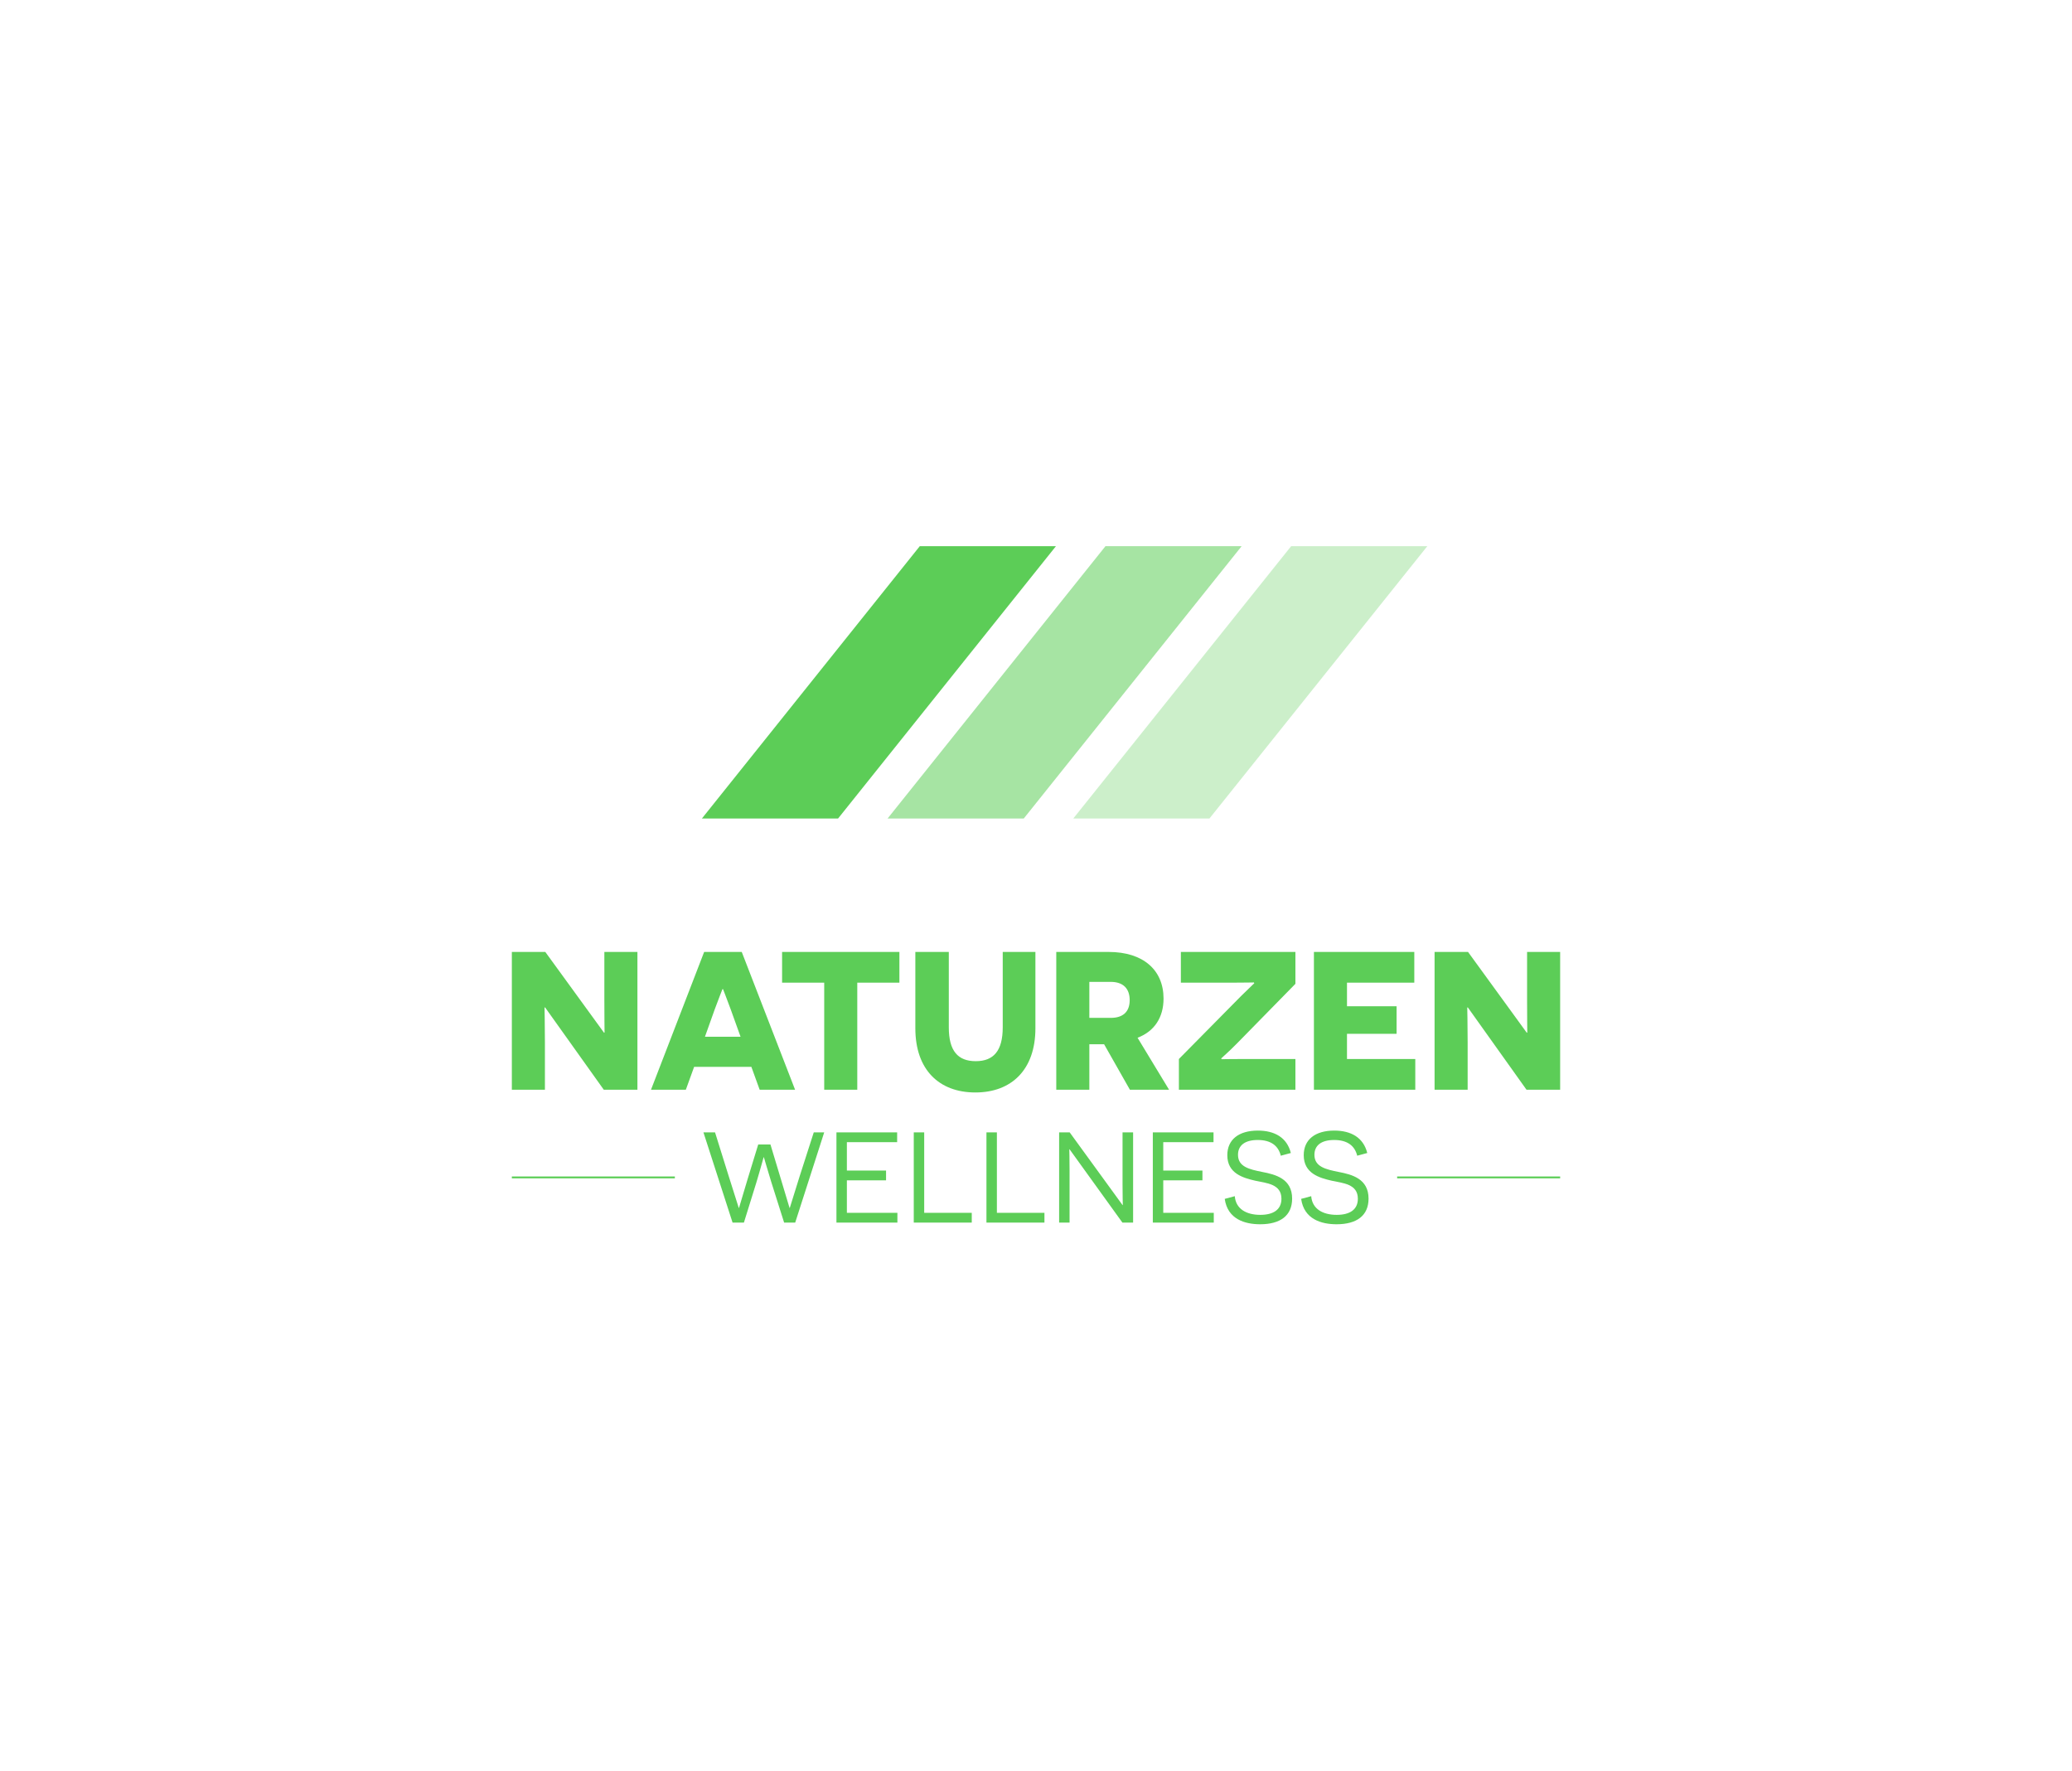
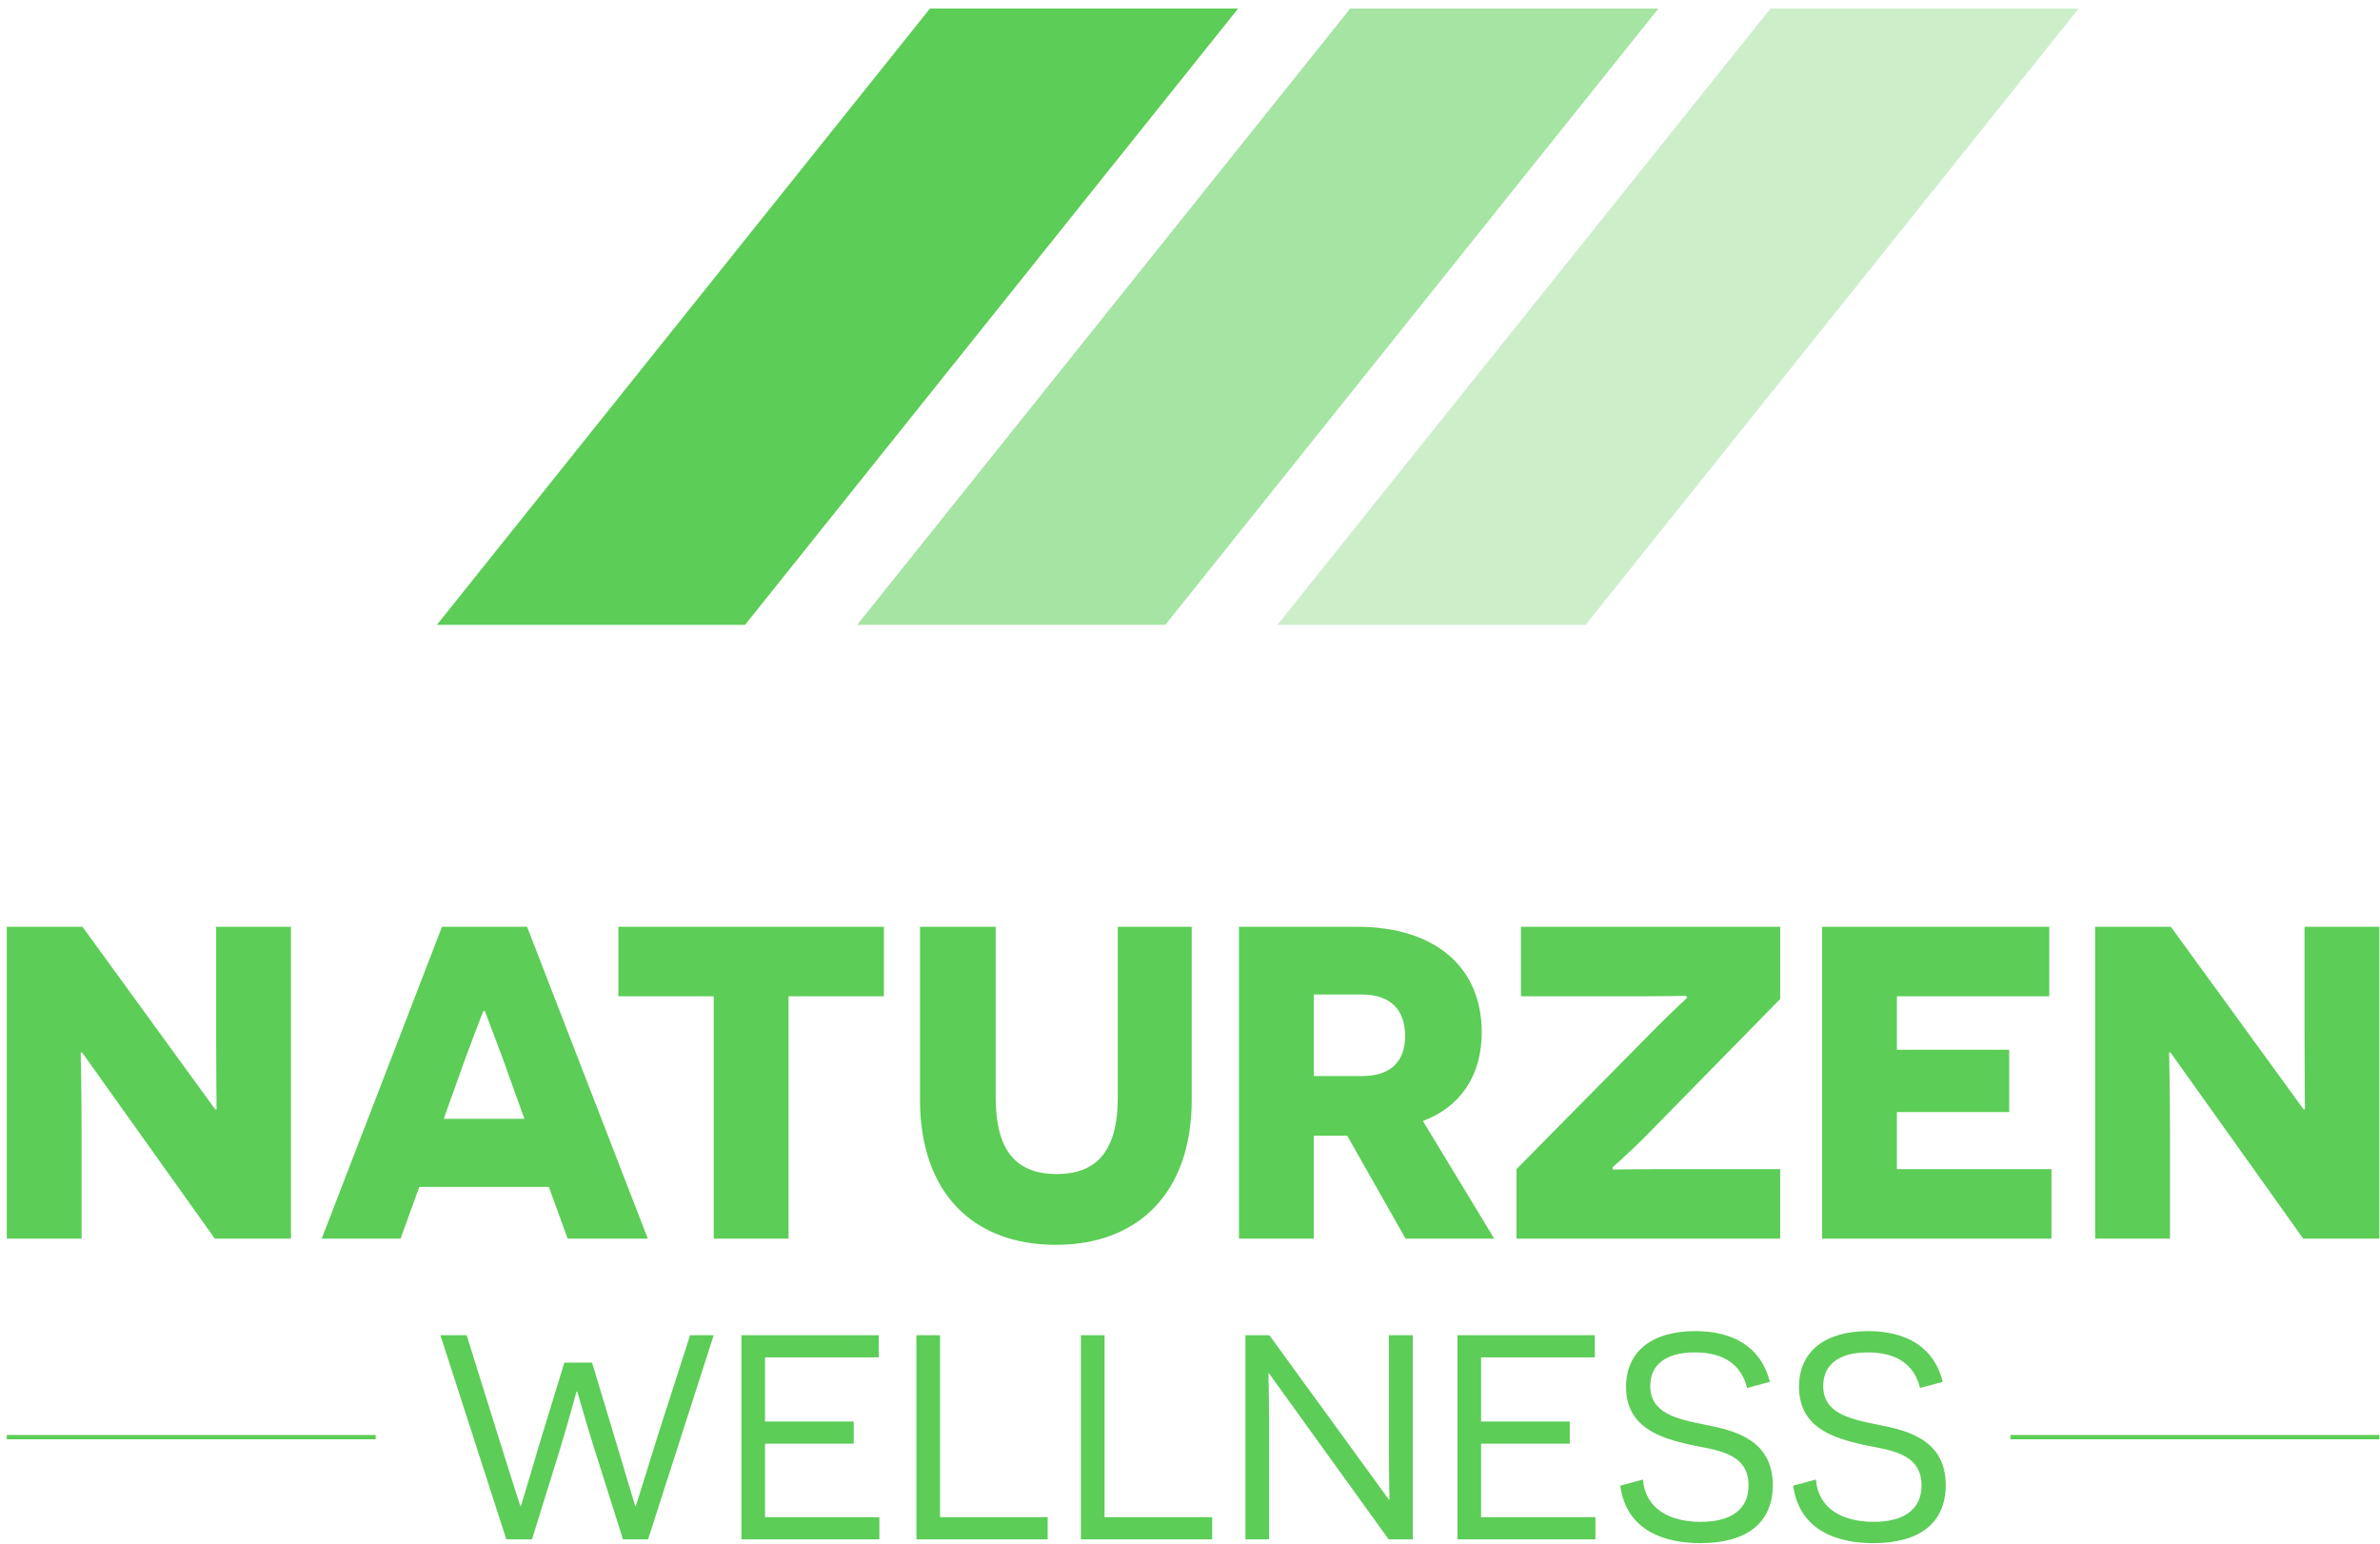
- <svg xmlns="http://www.w3.org/2000/svg" contrastcolor="4EC3E0" template="contrast" presentation="2.5" layouttype="above-text" id1="69" id2="68" companyname="Naturzen Wellness" viewBox="0 0 550 470">
-   <g fill="#005f86" stroke-miterlimit="10" font-family="none" font-weight="none" font-size="none" text-anchor="none" style="mix-blend-mode:normal">
-     <path d="M160.266 289.28h8.935v-36.572h-8.778v12.696c0 3.97.052 8.673.052 8.725h-.156l-15.57-21.421h-8.882v36.572h8.778v-12.539c0-4.754-.105-9.247-.105-9.3h.157zm39.185-6.06l2.195 6.06h9.404l-14.159-36.572h-9.979l-14.106 36.572h9.247l2.195-6.06zm-2.873-7.994h-9.457l2.613-7.314c1.149-3.03 1.985-5.277 2.037-5.33h.157c.052.053.888 2.352 2.038 5.382zm42.163-14.368v-8.15H207.6v8.15h11.182v28.422h8.777v-28.422zm36.102-8.15h-8.673v20.01c0 6.27-2.455 8.987-7.157 8.987-4.755 0-7.158-2.717-7.158-8.987v-20.01h-8.882v20.271c0 11.025 6.322 17.033 15.935 17.033 9.561 0 15.935-6.008 15.935-17.033zm25.079 36.572h10.397l-8.36-13.793c4.441-1.672 6.897-5.381 6.897-10.397 0-7.576-5.382-12.382-14.577-12.382h-13.898v36.572h8.778v-12.069h3.918zm-10.763-19.07v-9.56h5.642c3.396 0 5.068 1.828 5.068 4.858 0 3.083-1.776 4.702-5.015 4.702zm54.702-9.038v-8.464h-30.407v8.15h14.367c2.3 0 4.964-.052 5.016-.052l.104.209c0 .052-1.41 1.306-3.552 3.448L312.93 281.13v8.15h30.93v-8.15h-14.107c-3.187 0-5.433.052-5.485.052l-.105-.209c0-.052 1.88-1.62 4.232-4.023zm4.911 28.108h26.907v-8.15h-18.13v-6.688h13.167v-7.314H357.55v-6.27h17.868v-8.15h-26.646zm56.427 0h8.934v-36.572h-8.778v12.696c0 3.97.053 8.673.053 8.725h-.157l-15.57-21.421H380.8v36.572h8.778v-12.539c0-4.754-.105-9.247-.105-9.3h.157zM208.14 324.555h2.942l7.697-23.945h-2.771l-3.729 11.596c-1.163 3.729-2.6 8.381-2.634 8.45h-.068c-.034-.069-1.403-4.687-2.258-7.526l-2.805-9.305h-3.25l-2.84 9.27c-.854 2.874-2.223 7.492-2.257 7.56h-.068c-.034-.068-1.505-4.72-2.737-8.654l-3.558-11.391h-3.078l7.73 23.945h3.011l3.284-10.57c1.129-3.729 1.916-6.74 1.95-6.773h.068c.035.034.856 3.044 1.95 6.533zm13.889 0h16.18v-2.6h-13.41v-8.62h10.4v-2.6h-10.4v-7.526h13.342v-2.6h-16.112zm20.524 0h15.394v-2.6h-12.623V300.61h-2.77zm19.294 0h15.394v-2.6h-12.623V300.61h-2.771zm36.09 0h2.839V300.61h-2.805v13.683c0 2.77.068 5.576.068 5.61h-.068l-14.026-19.293h-2.805v23.945h2.771v-13.717c0-2.976-.068-5.713-.068-5.747h.068zm8.073 0h16.18v-2.6h-13.41v-8.62h10.4v-2.6h-10.4v-7.526h13.342v-2.6H306.01zm19.088-6.294c.753 5.405 5.37 6.739 9.407 6.739 5.337 0 8.484-2.292 8.484-6.807 0-5.269-4.379-6.397-7.936-7.082-3.421-.684-6.432-1.368-6.432-4.55 0-2.428 1.745-3.933 5.234-3.933 3.524 0 5.474 1.54 6.124 4.173l2.668-.718c-1.026-4.105-4.31-5.952-8.758-5.952-5.028 0-8.107 2.36-8.107 6.533 0 4.858 4.174 6.021 7.423 6.774 2.976.65 6.945.855 6.945 4.789 0 2.873-2.121 4.276-5.61 4.276-3.66 0-6.5-1.54-6.774-4.96zm20.285 0c.753 5.405 5.371 6.739 9.408 6.739 5.336 0 8.483-2.292 8.483-6.807 0-5.269-4.378-6.397-7.936-7.082-3.42-.684-6.431-1.368-6.431-4.55 0-2.428 1.744-3.933 5.234-3.933 3.523 0 5.473 1.54 6.123 4.173l2.668-.718c-1.026-4.105-4.31-5.952-8.757-5.952-5.029 0-8.107 2.36-8.107 6.533 0 4.858 4.173 6.021 7.423 6.774 2.976.65 6.944.855 6.944 4.789 0 2.873-2.12 4.276-5.61 4.276-3.66 0-6.5-1.54-6.773-4.96zM135.867 312.818v-.506h43.27v.506zm278.266-.506v.506h-43.27v-.506z" fill="#5ccd57" />
-     <g fill="#5ccd57">
-       <path d="M244.143 145h36.146l-57.834 72.292H186.31z" />
-       <path d="M293.433 145h36.146l-57.834 72.292H235.6z" opacity=".55" />
-       <path d="M342.723 145h36.146l-57.834 72.292H284.89z" opacity=".314" />
-     </g>
+ <svg xmlns="http://www.w3.org/2000/svg" contrastcolor="4EC3E0" template="contrast" presentation="2.5" layouttype="above-text" id1="69" id2="68" companyname="Naturzen Wellness" viewBox="0 0 278.981 181" width="279.133" height="181">
+   <g stroke-miterlimit="10" font-weight="none" font-size="none" text-anchor="none" style="mix-blend-mode:normal" font-family="none" fill="#5ccd57">
+     <path d="M25.116 145.28h8.935v-36.572h-8.778v12.696c0 3.97.052 8.673.052 8.725h-.156l-15.57-21.421H.717v36.572h8.778v-12.539c0-4.754-.105-9.247-.105-9.3h.157zm39.185-6.06l2.195 6.06H75.9l-14.159-36.572h-9.979L37.656 145.28h9.247l2.195-6.06zm-2.873-7.994h-9.457l2.613-7.314c1.149-3.03 1.985-5.277 2.037-5.33h.157c.052.053.888 2.352 2.038 5.382zm42.163-14.368v-8.15H72.45v8.15h11.182v28.422h8.777v-28.422zm36.102-8.15h-8.673v20.01c0 6.27-2.455 8.987-7.157 8.987-4.755 0-7.158-2.717-7.158-8.987v-20.01h-8.882v20.271c0 11.025 6.322 17.033 15.935 17.033 9.561 0 15.935-6.008 15.935-17.033zm25.079 36.572h10.397l-8.36-13.793c4.441-1.672 6.897-5.381 6.897-10.397 0-7.576-5.382-12.382-14.577-12.382h-13.898v36.572h8.778v-12.069h3.918zm-10.763-19.07v-9.56h5.642c3.396 0 5.068 1.828 5.068 4.858 0 3.083-1.776 4.702-5.015 4.702zm54.702-9.038v-8.464h-30.407v8.15h14.367c2.3 0 4.964-.052 5.016-.052l.104.209c0 .052-1.41 1.306-3.552 3.448L177.78 137.13v8.15h30.93v-8.15h-14.107c-3.187 0-5.433.052-5.485.052l-.105-.209c0-.052 1.88-1.62 4.232-4.023zm4.911 28.108h26.907v-8.15h-18.13v-6.688h13.167v-7.314H222.4v-6.27h17.868v-8.15h-26.646zm56.427 0h8.934v-36.572h-8.778v12.696c0 3.97.053 8.673.053 8.725h-.157l-15.57-21.421h-8.881v36.572h8.778v-12.539c0-4.754-.105-9.247-.105-9.3h.157zM72.99 180.555h2.942l7.697-23.945h-2.771l-3.729 11.596c-1.163 3.729-2.6 8.381-2.634 8.45h-.068c-.034-.069-1.403-4.687-2.258-7.526l-2.805-9.305h-3.25l-2.84 9.27c-.854 2.874-2.223 7.492-2.257 7.56h-.068c-.034-.068-1.505-4.72-2.737-8.654l-3.558-11.391h-3.078l7.73 23.945h3.011l3.284-10.57c1.129-3.729 1.916-6.74 1.95-6.773h.068c.035.034.856 3.044 1.95 6.533zm13.889 0h16.18v-2.6h-13.41v-8.62h10.4v-2.6h-10.4v-7.526h13.342v-2.6H86.879zm20.524 0h15.394v-2.6h-12.623V156.61h-2.77zm19.294 0h15.394v-2.6h-12.623V156.61h-2.771zm36.09 0h2.839V156.61h-2.805v13.683c0 2.77.068 5.576.068 5.61h-.068l-14.026-19.293h-2.805v23.945h2.771v-13.717c0-2.976-.068-5.713-.068-5.747h.068zm8.073 0h16.18v-2.6h-13.41v-8.62h10.4v-2.6h-10.4v-7.526h13.342v-2.6H170.86zm19.088-6.294c.753 5.405 5.37 6.739 9.407 6.739 5.337 0 8.484-2.292 8.484-6.807 0-5.269-4.379-6.397-7.936-7.082-3.421-.684-6.432-1.368-6.432-4.55 0-2.428 1.745-3.933 5.234-3.933 3.524 0 5.474 1.54 6.124 4.173l2.668-.718c-1.026-4.105-4.31-5.952-8.758-5.952-5.028 0-8.107 2.36-8.107 6.533 0 4.858 4.174 6.021 7.423 6.774 2.976.65 6.945.855 6.945 4.789 0 2.873-2.121 4.276-5.61 4.276-3.66 0-6.5-1.54-6.774-4.96zm20.285 0c.753 5.405 5.371 6.739 9.408 6.739 5.336 0 8.483-2.292 8.483-6.807 0-5.269-4.378-6.397-7.936-7.082-3.42-.684-6.431-1.368-6.431-4.55 0-2.428 1.744-3.933 5.234-3.933 3.523 0 5.473 1.54 6.123 4.173l2.668-.718c-1.026-4.105-4.31-5.952-8.757-5.952-5.029 0-8.107 2.36-8.107 6.533 0 4.858 4.173 6.021 7.423 6.774 2.976.65 6.944.855 6.944 4.789 0 2.873-2.12 4.276-5.61 4.276-3.66 0-6.5-1.54-6.773-4.96zM.717 168.818v-.506h43.27v.506zm278.266-.506v.506h-43.27v-.506zM108.993 1h36.146L87.305 73.292H51.16z" />
+     <path d="M158.283 1h36.146l-57.834 72.292H100.45z" opacity=".55" />
+     <path d="M207.573 1h36.146l-57.834 72.292H149.74z" opacity=".314" />
  </g>
-   <path data-path-id="path-id-79676" class="invisible-bbox" fill="transparent" d="M135 252h278v37H135z" />
-   <path data-path-id="path-id-87822" class="invisible-bbox" fill="transparent" d="M186 144h94v72h-94z" />
-   <path data-path-id="path-id-56301" class="invisible-bbox" fill="transparent" d="M235 144h94v72h-94z" />
-   <path data-path-id="path-id-98664" class="invisible-bbox" fill="transparent" d="M284 144h94v72h-94z" />
-   <path data-path-id="path-id-6760" class="invisible-bbox" fill="transparent" d="M186 299h177v25H186z" />
-   <path data-path-id="path-id-92288" class="invisible-bbox" fill="transparent" d="M135 311h278v1H135z" />
+   <path data-path-id="path-id-79676" class="invisible-bbox" fill="transparent" d="M-.15 108h278v37h-278z" />
+   <path data-path-id="path-id-87822" class="invisible-bbox" fill="transparent" d="M50.85 0h94v72h-94z" />
+   <path data-path-id="path-id-56301" class="invisible-bbox" fill="transparent" d="M99.85 0h94v72h-94z" />
+   <path data-path-id="path-id-98664" class="invisible-bbox" fill="transparent" d="M148.85 0h94v72h-94z" />
+   <path data-path-id="path-id-6760" class="invisible-bbox" fill="transparent" d="M50.85 155h177v25h-177z" />
+   <path data-path-id="path-id-92288" class="invisible-bbox" fill="transparent" d="M-.15 167h278v1h-278z" />
</svg>
